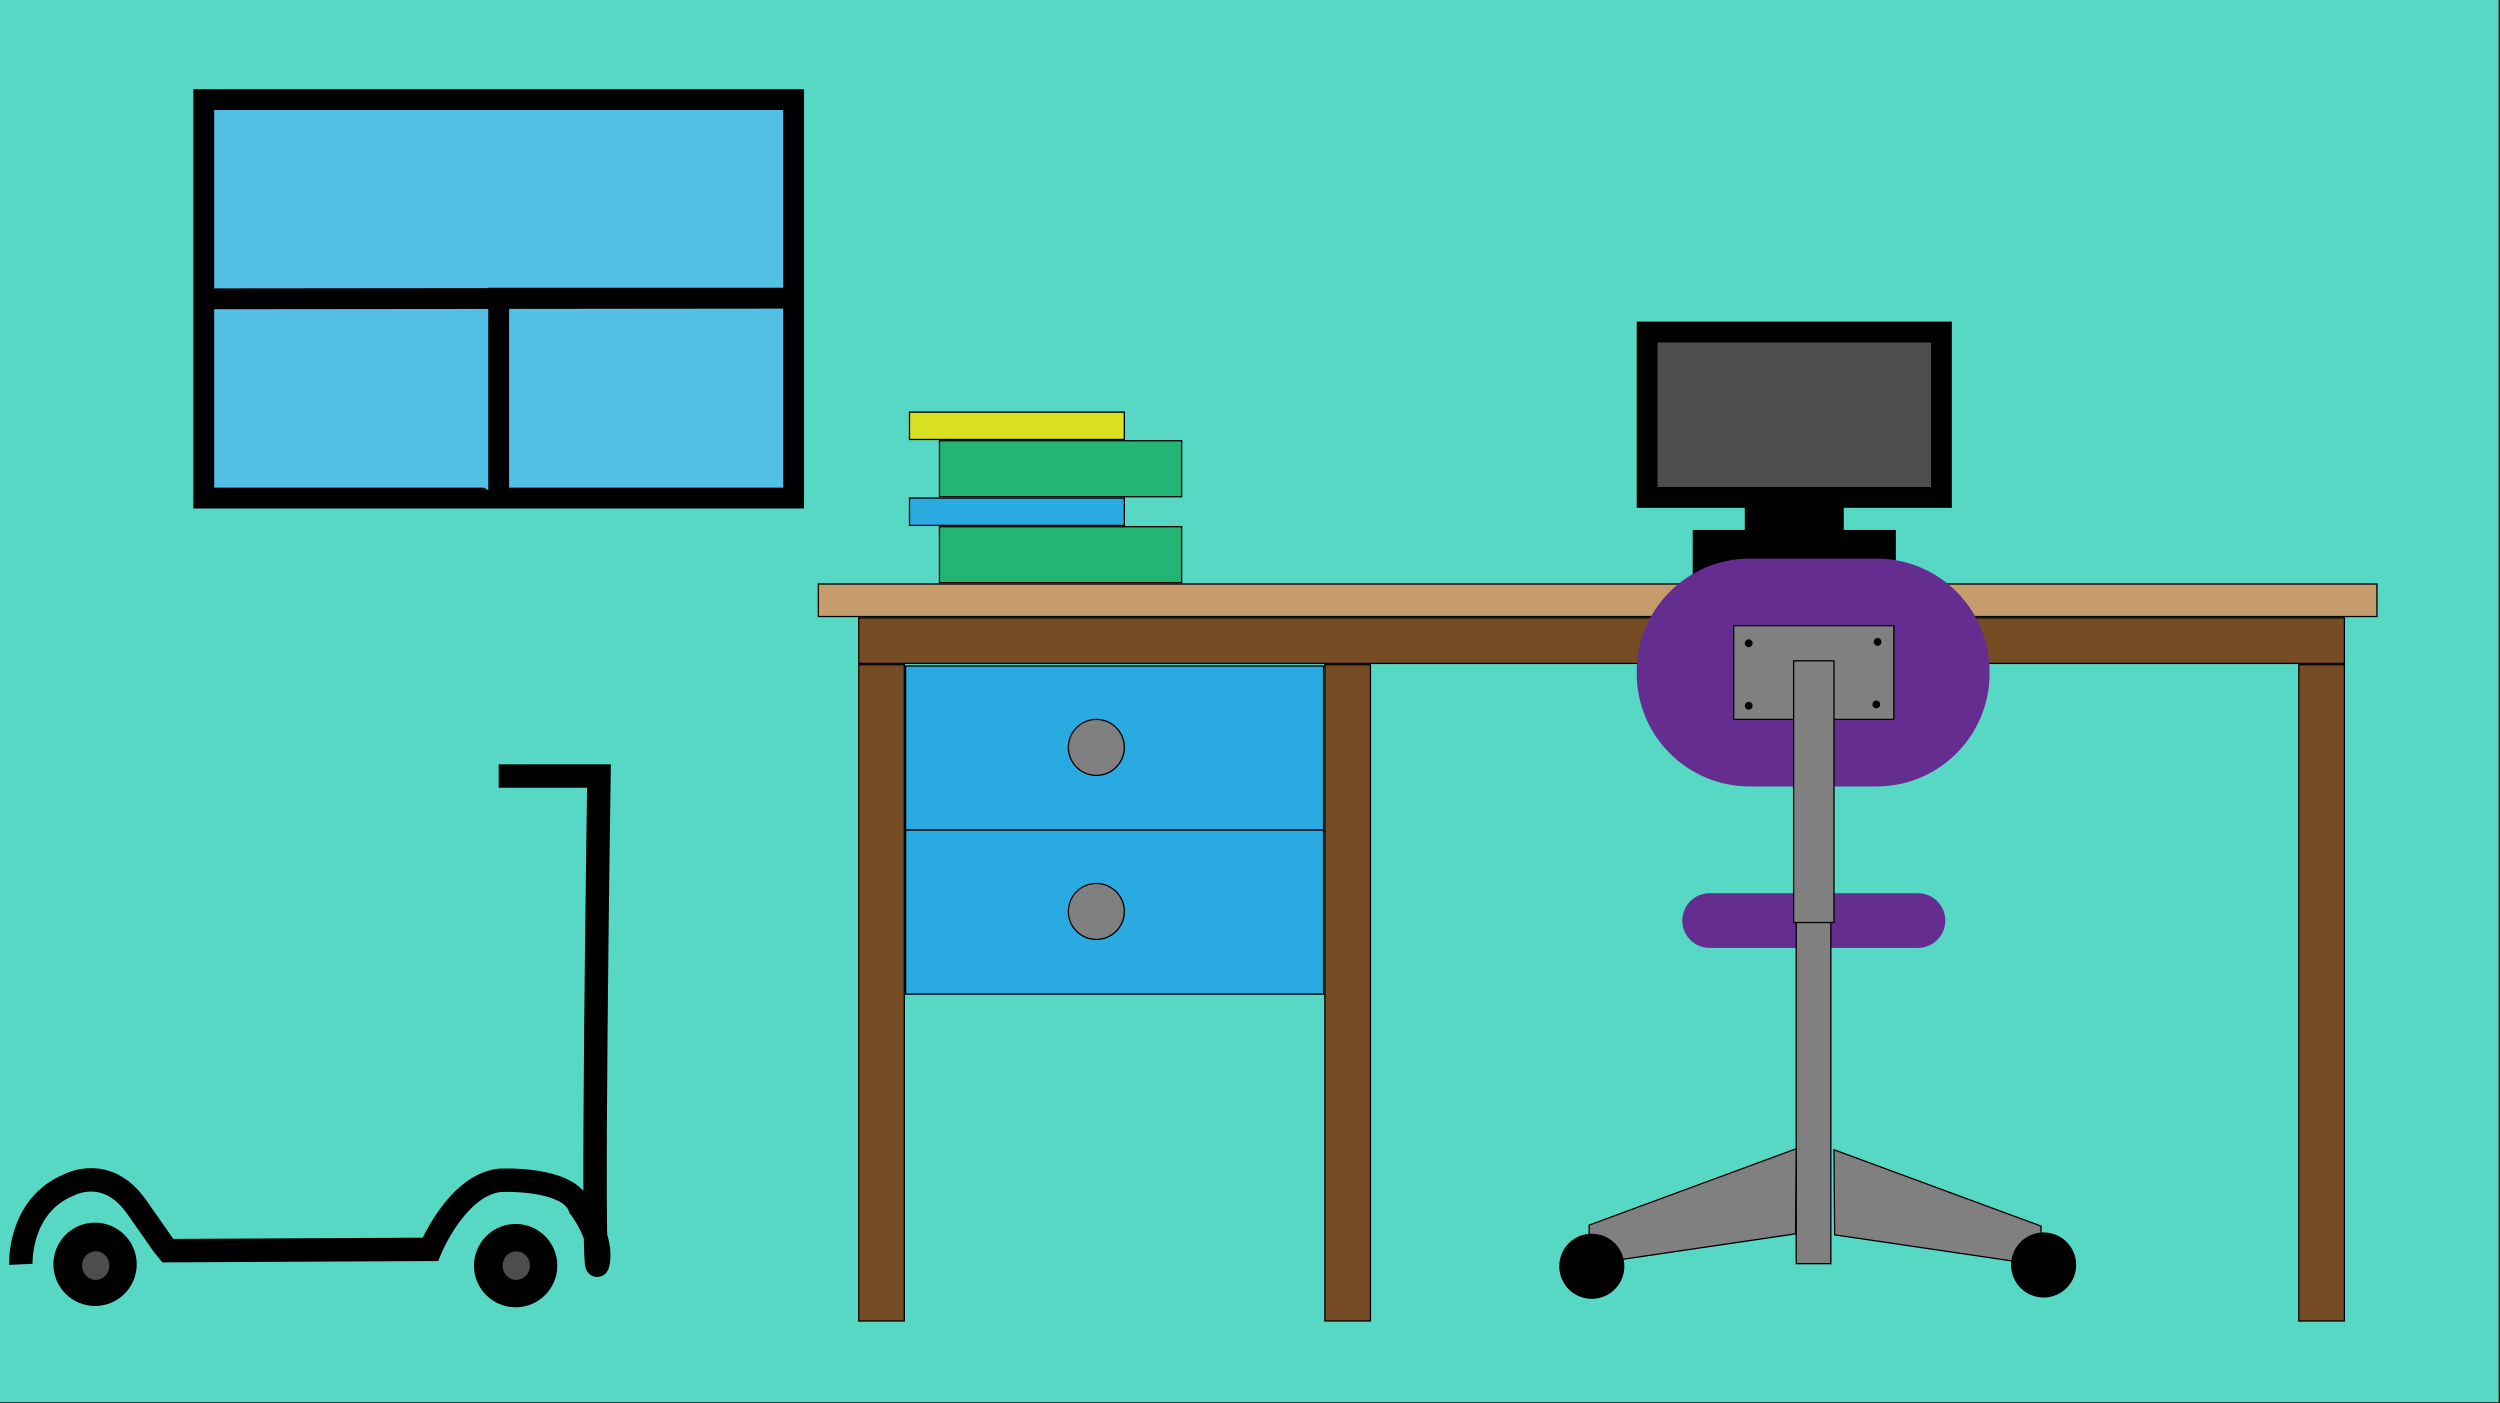
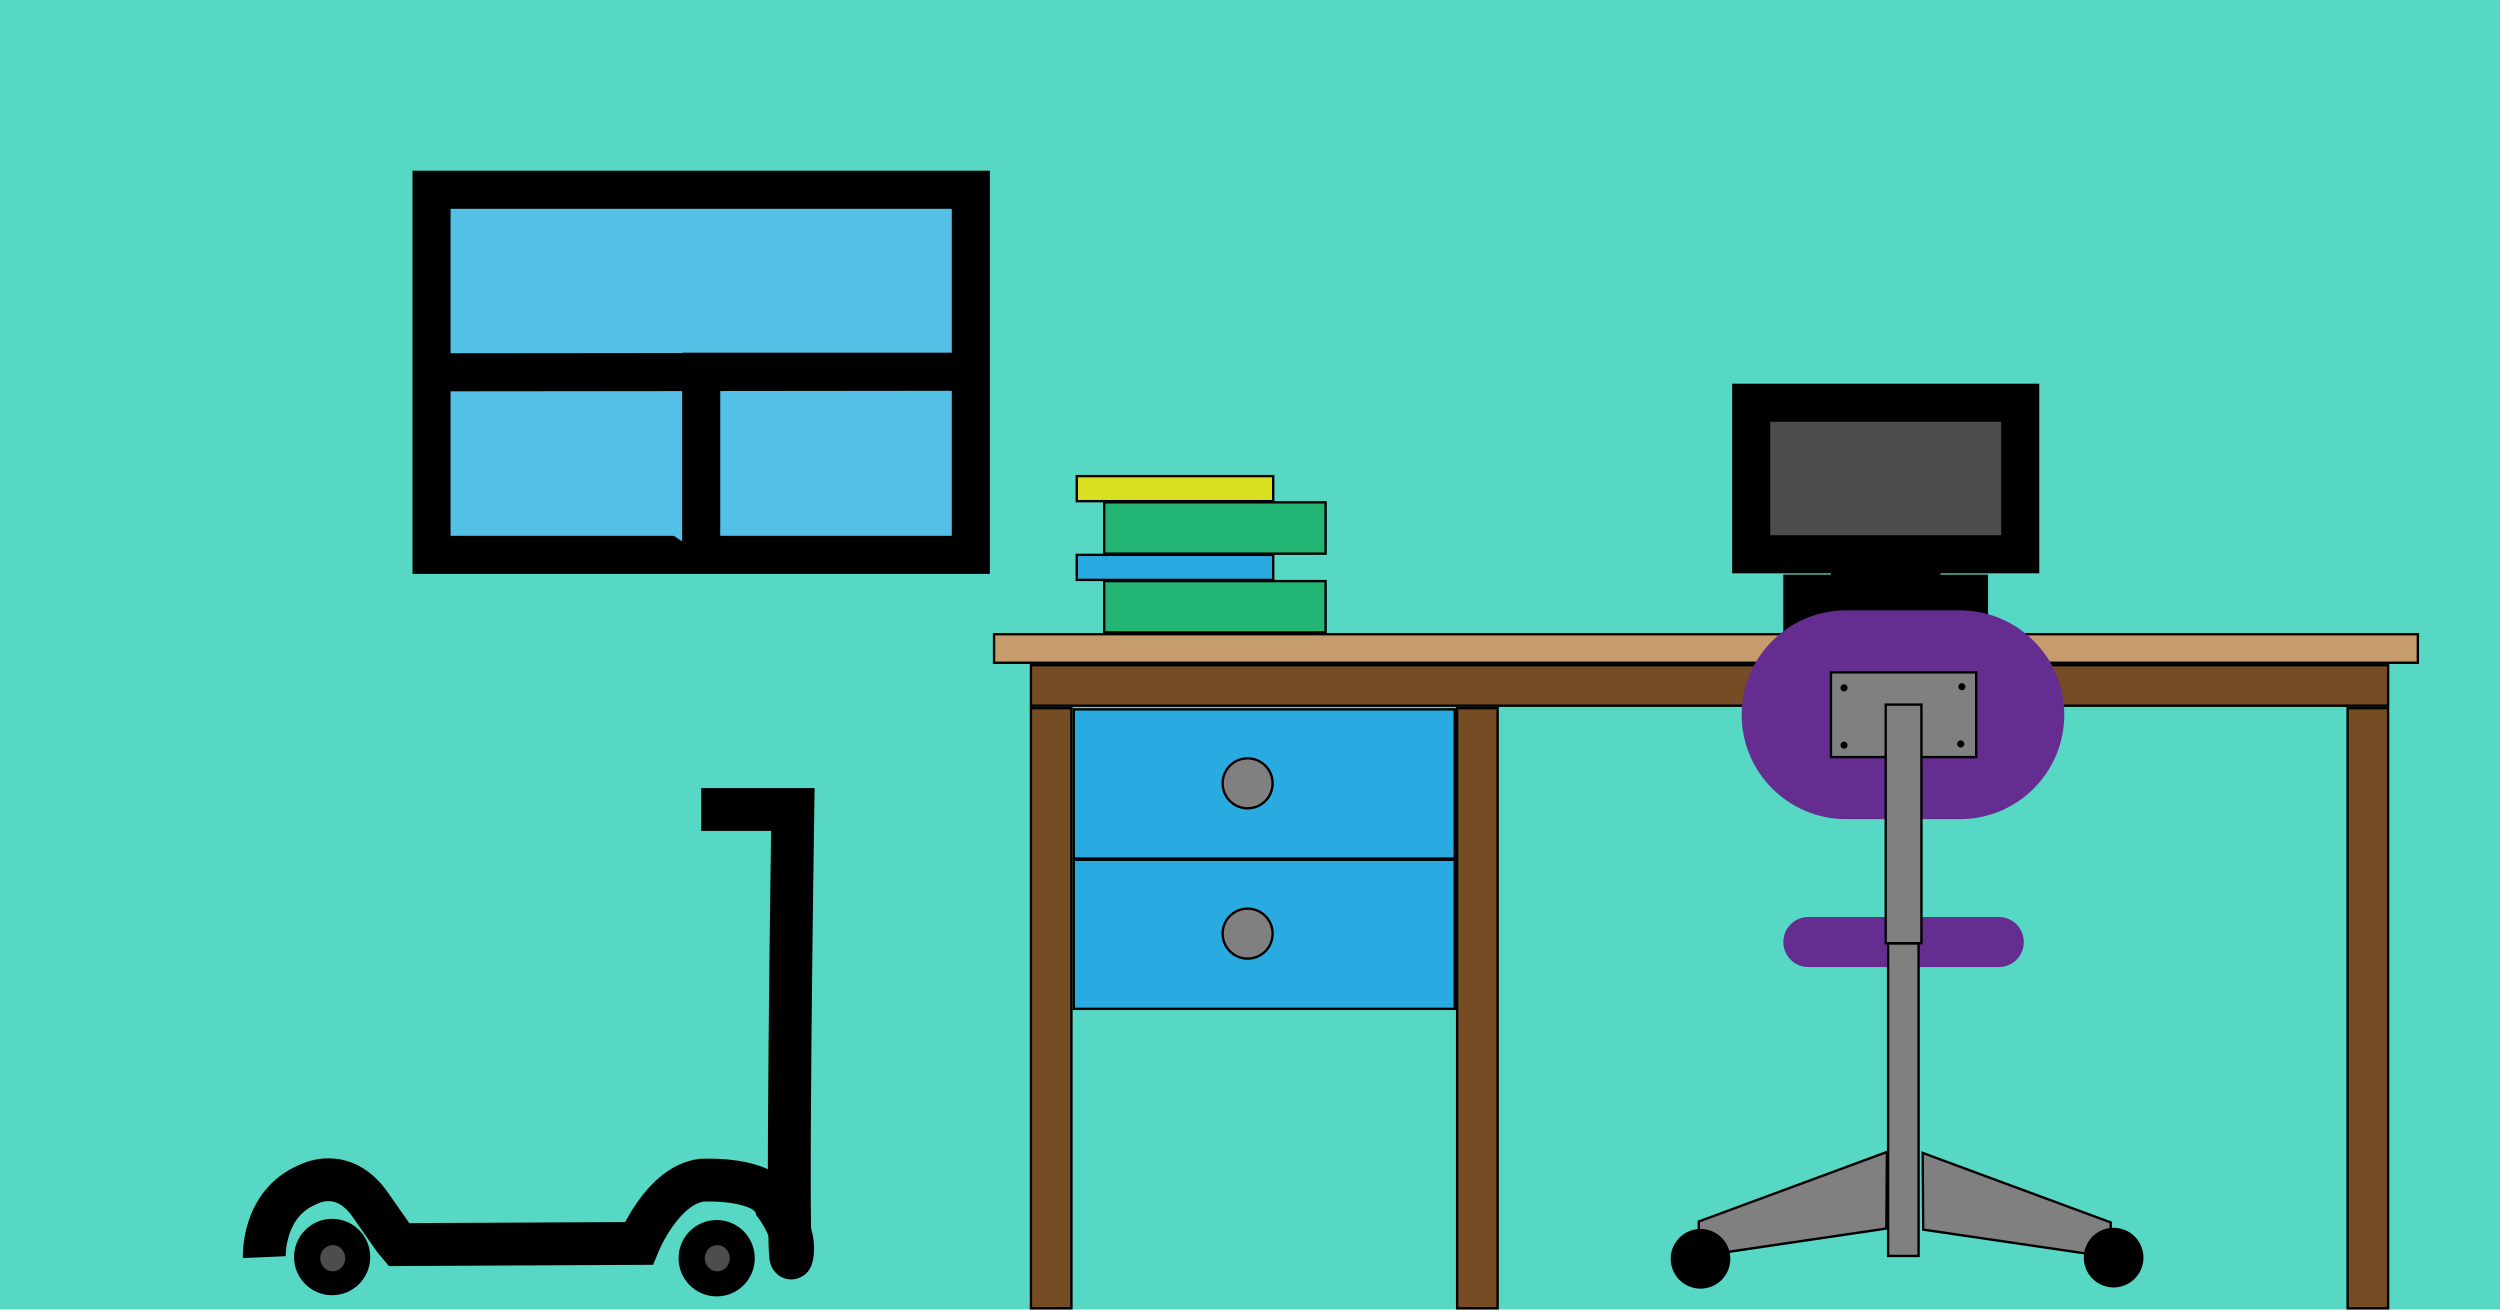
- <svg xmlns="http://www.w3.org/2000/svg" id="Layer_1" data-name="Layer 1" width="1920" height="1077" viewBox="0 0 1920 1077">
+ <svg xmlns="http://www.w3.org/2000/svg" id="Layer_1" data-name="Layer 1" width="1050" height="550" viewBox="0 0 1050 550">
  <defs>
-     <style>.cls-1{fill:#56d8c5;}.cls-1,.cls-10,.cls-11,.cls-12,.cls-13,.cls-7,.cls-8,.cls-9{stroke:#000;stroke-miterlimit:10;}.cls-2{fill:#662d91;}.cls-3{fill:#c69c6d;}.cls-4{fill:#754c24;}.cls-12,.cls-5{fill:#29abe2;}.cls-6{fill:gray;}.cls-7{fill:#55c0e5;}.cls-7,.cls-8,.cls-9{stroke-width:16px;}.cls-14,.cls-9{fill:#4d4d4d;}.cls-10{fill:#22b573;}.cls-11{fill:#d9e021;}.cls-13{fill:none;stroke-width:18px;}</style>
+     <style>.cls-1{fill:#56d8c5;}.cls-2{fill:#662d91;}.cls-3{fill:#c69c6d;}.cls-4{fill:#754c24;}.cls-12,.cls-5{fill:#29abe2;}.cls-6{fill:gray;}.cls-7{fill:#55c0e5;}.cls-10,.cls-11,.cls-12,.cls-13,.cls-7,.cls-8,.cls-9{stroke:#000;stroke-miterlimit:10;}.cls-7,.cls-8,.cls-9{stroke-width:16px;}.cls-14,.cls-9{fill:#4d4d4d;}.cls-10{fill:#22b573;}.cls-11{fill:#d9e021;}.cls-13{fill:none;stroke-width:18px;}</style>
  </defs>
-   <rect class="cls-1" x="-0.5" y="-2.5" width="1920" height="1080" />
-   <rect class="cls-2" x="1292" y="686" width="202" height="42" rx="21" />
-   <rect class="cls-3" x="628.5" y="448.5" width="1197" height="25" />
-   <path d="M1825,449v24H629V449H1825m1-1H628v26H1826V448Z" />
-   <rect class="cls-4" x="659.5" y="474.5" width="1141" height="35" />
-   <path d="M1800,475v34H660V475H1800m1-1H659v36H1801V474Z" />
-   <rect class="cls-4" x="659.5" y="510.5" width="35" height="504" />
-   <path d="M694,511v503H660V511h34m1-1H659v505h36V510Z" />
-   <rect class="cls-4" x="1765.5" y="510.5" width="35" height="504" />
-   <path d="M1800,511v503h-34V511h34m1-1h-36v505h36V510Z" />
-   <rect class="cls-4" x="1017.5" y="510.5" width="35" height="504" />
-   <path d="M1052,511v503h-34V511h34m1-1h-36v505h36V510Z" />
-   <rect class="cls-5" x="695.5" y="511.5" width="321" height="126" />
-   <path d="M1016,512V637H696V512h320m1-1H695V638h322V511Z" />
-   <rect class="cls-5" x="695.5" y="637.5" width="321" height="126" />
-   <path d="M1016,638V763H696V638h320m1-1H695V764h322V637Z" />
-   <circle class="cls-6" cx="842" cy="574" r="21.5" />
-   <path d="M842,553a21,21,0,1,1-21,21,21,21,0,0,1,21-21m0-1a22,22,0,1,0,22,22,22,22,0,0,0-22-22Z" />
-   <circle class="cls-6" cx="842" cy="700" r="21.5" />
-   <path d="M842,679a21,21,0,1,1-21,21,21,21,0,0,1,21-21m0-1a22,22,0,1,0,22,22,22,22,0,0,0-22-22Z" />
-   <rect class="cls-6" x="1379.5" y="707.5" width="26.59" height="263" />
-   <path d="M1405.59,708V970H1380V708h25.59m1-1H1379V971h27.59V707Z" />
-   <polygon class="cls-6" points="1220.5 940.85 1379.49 882.22 1379 947.55 1220.5 970.92 1220.5 940.85" />
-   <path d="M1379,882.94l-.48,64.18L1221,970.34V941.2l158-58.26m1-1.44-160,59v31L1379.5,948l.5-66.48Z" />
-   <polygon class="cls-6" points="1409 948.35 1408.51 883.02 1567.5 941.65 1567.5 971.73 1409 948.35" />
-   <path d="M1409,883.74,1567,942v29.15l-157.51-23.23-.48-64.18m-1-1.44.5,66.48L1568,972.3v-31l-160-59Z" />
-   <circle cx="1569.5" cy="971.5" r="24.5" />
-   <path d="M1569.5,947.5a24,24,0,1,1-24,24,24,24,0,0,1,24-24m0-1a25,25,0,1,0,25,25,25,25,0,0,0-25-25Z" />
-   <circle cx="1222.5" cy="972.5" r="24.5" />
-   <path d="M1222.5,948.5a24,24,0,1,1-24,24,24,24,0,0,1,24-24m0-1a25,25,0,1,0,25,25,25,25,0,0,0-25-25Z" />
-   <circle cx="1444" cy="428" r="3.5" />
-   <path d="M1444,425a3,3,0,1,1-3,3,3,3,0,0,1,3-3m0-1a4,4,0,1,0,4,4,4,4,0,0,0-4-4Z" />
-   <circle cx="1447" cy="484" r="3.5" />
-   <path d="M1447,481a3,3,0,1,1-3,3,3,3,0,0,1,3-3m0-1a4,4,0,1,0,4,4,4,4,0,0,0-4-4Z" />
-   <circle cx="1339" cy="484" r="3.5" />
-   <path d="M1339,481a3,3,0,1,1-3,3,3,3,0,0,1,3-3m0-1a4,4,0,1,0,4,4,4,4,0,0,0-4-4Z" />
-   <circle cx="1340" cy="427" r="3.5" />
-   <path d="M1340,424a3,3,0,1,1-3,3,3,3,0,0,1,3-3m0-1a4,4,0,1,0,4,4,4,4,0,0,0-4-4Z" />
-   <polygon class="cls-7" points="609.5 382.5 156.5 382.5 156.5 76.5 383 76.5 609.5 76.5 609.5 382.5" />
-   <path class="cls-7" d="M383,229v0Z" />
-   <polyline class="cls-7" points="383 382 383 229 609.5 229 156.5 229.5" />
-   <rect class="cls-8" x="1348" y="360" width="60" height="44" />
-   <rect class="cls-9" x="1265" y="255" width="226" height="127" />
-   <rect class="cls-8" x="1308" y="415" width="140" height="32" />
-   <rect class="cls-2" x="1257" y="429" width="271" height="175" rx="86.79" />
-   <rect class="cls-6" x="1331.5" y="480.5" width="123" height="72" />
-   <path d="M1454,481v71H1332V481h122m1-1H1331v73h124V480Z" />
-   <circle cx="1343" cy="494" r="3" />
-   <circle cx="1442" cy="493" r="3" />
-   <circle cx="1441" cy="541" r="3" />
-   <circle cx="1343" cy="542" r="3" />
-   <rect class="cls-6" x="1377.5" y="507.5" width="31" height="201" />
-   <path d="M1408,508V708h-30V508h30m1-1h-32V709h32V507Z" />
-   <rect class="cls-10" x="721.5" y="404.5" width="186" height="43" />
-   <rect class="cls-11" x="698.5" y="316.5" width="165" height="21" />
-   <rect class="cls-10" x="721.5" y="338.5" width="186" height="43" />
-   <rect class="cls-12" x="698.5" y="382.5" width="165" height="21" />
-   <circle cx="73" cy="971" r="32" />
-   <circle cx="396" cy="972" r="32" />
-   <path class="cls-13" d="M16,971s-2-45,37-61c0,0,29-16,52,17s23.5,33.5,23.5,33.5h0l202-1s20-49,53-53c0,0,54-3,62,21,0,0,18.5,23.5,13.5,43.5s1-375,1-375H383" />
-   <ellipse class="cls-14" cx="396.5" cy="972" rx="10.5" ry="11" />
-   <ellipse class="cls-14" cx="73.5" cy="972" rx="10.5" ry="11" />
+   <rect class="cls-1" width="1050" height="549.98" />
+   <rect class="cls-2" x="749" y="385.13" width="101" height="21.05" rx="10.52" />
+   <rect class="cls-3" x="417.5" y="266.36" width="598" height="12.03" />
+   <path d="M1015,266.86v11H418v-11h597m1-1H417v13h599v-13Z" />
+   <rect class="cls-4" x="433" y="279.39" width="570" height="17.04" />
+   <path d="M1002.5,279.89v16h-569v-16h569m1-1h-571v18h571v-18Z" />
+   <rect class="cls-4" x="433" y="297.43" width="17" height="252.07" />
+   <path d="M449.5,297.93V549h-16V297.93h16m1-1h-18V550h18V296.93Z" />
+   <rect class="cls-4" x="986" y="297.43" width="17" height="252.07" />
+   <path d="M1002.5,297.93V549h-16V297.93h16m1-1h-18V550h18V296.93Z" />
+   <rect class="cls-4" x="612" y="297.43" width="17" height="252.07" />
+   <path d="M628.5,297.93V549h-16V297.93h16m1-1h-18V550h18V296.93Z" />
+   <rect class="cls-5" x="451" y="297.93" width="160" height="62.64" />
+   <path d="M610.5,298.43v61.65h-159V298.43h159m1-1h-161v63.65h161V297.43Z" />
+   <rect class="cls-5" x="451" y="361.08" width="160" height="62.64" />
+   <path d="M610.5,361.58v61.64h-159V361.58h159m1-1h-161v63.64h161V360.58Z" />
+   <ellipse class="cls-6" cx="524" cy="329" rx="10.5" ry="10.52" />
+   <path d="M524,319a10,10,0,1,1-10,10,10,10,0,0,1,10-10m0-1a11,11,0,1,0,11,11,11,11,0,0,0-11-11Z" />
+   <path class="cls-6" d="M524,402.67a10.53,10.53,0,1,1,10.5-10.52A10.52,10.52,0,0,1,524,402.67Z" />
+   <path d="M524,382.12a10,10,0,1,1-10,10,10,10,0,0,1,10-10m0-1a11,11,0,1,0,11,11,11,11,0,0,0-11-11Z" />
+   <rect class="cls-6" x="793" y="396.15" width="12.8" height="131.3" />
+   <path d="M805.3,396.65V527H793.5V396.65h11.8m1-1H792.5V528h13.8V395.65Z" />
+   <polygon class="cls-6" points="713.5 513.01 792.49 483.82 792.25 515.98 713.5 527.62 713.5 513.01" />
+   <path d="M792,484.54l-.23,31L714,527V513.36l78-28.82m1-1.44-80,29.57V528.2l79.75-11.78L793,483.1Z" />
+   <polygon class="cls-6" points="807.75 516.39 807.51 484.22 886.5 513.42 886.5 528.02 807.75 516.39" />
+   <path d="M808,484.94l78,28.83v13.68L808.24,516l-.23-31m-1-1.44.25,33.32L887,528.6V513.07L807,483.5Z" />
+   <ellipse cx="887.75" cy="528.2" rx="12" ry="12.03" />
+   <path d="M887.75,516.67a11.53,11.53,0,1,1-11.5,11.53,11.53,11.53,0,0,1,11.5-11.53m0-1a12.53,12.53,0,1,0,12.5,12.53,12.52,12.52,0,0,0-12.5-12.53Z" />
+   <ellipse cx="714.25" cy="528.7" rx="12" ry="12.03" />
+   <path d="M714.25,517.17a11.53,11.53,0,1,1-11.5,11.53,11.53,11.53,0,0,1,11.5-11.53m0-1a12.53,12.53,0,1,0,12.5,12.53,12.52,12.52,0,0,0-12.5-12.53Z" />
+   <ellipse cx="825" cy="255.84" rx="1.5" ry="1.5" />
+   <path d="M825,254.84a1,1,0,1,1-1,1,1,1,0,0,1,1-1m0-1a2,2,0,1,0,2,2,2,2,0,0,0-2-2Z" />
+   <path d="M826.5,285.41a1.51,1.51,0,1,1,1.5-1.51A1.51,1.51,0,0,1,826.5,285.41Z" />
+   <path d="M826.5,282.9a1,1,0,1,1-1,1,1,1,0,0,1,1-1m0-1a2,2,0,1,0,2,2,2,2,0,0,0-2-2Z" />
+   <path d="M772.5,285.41a1.51,1.51,0,1,1,1.5-1.51A1.51,1.51,0,0,1,772.5,285.41Z" />
+   <path d="M772.5,282.9a1,1,0,1,1-1,1,1,1,0,0,1,1-1m0-1a2,2,0,1,0,2,2,2,2,0,0,0-2-2Z" />
+   <path d="M773,256.84a1.51,1.51,0,1,1,1.5-1.5A1.5,1.5,0,0,1,773,256.84Z" />
+   <path d="M773,254.34a1,1,0,1,1-1,1,1,1,0,0,1,1-1m0-1a2,2,0,1,0,2,2,2,2,0,0,0-2-2Z" />
+   <polygon class="cls-7" points="407.75 233.04 181.25 233.04 181.25 79.7 294.5 79.7 407.75 79.7 407.75 233.04" />
+   <path class="cls-7" d="M294.5,156.12v0Z" />
+   <polyline class="cls-7" points="294.5 232.79 294.5 156.12 407.75 156.12 181.25 156.37" />
+   <rect class="cls-8" x="777" y="221.76" width="30" height="22.05" />
+   <rect class="cls-9" x="735.5" y="169.15" width="113" height="63.64" />
+   <rect class="cls-8" x="757" y="249.33" width="70" height="16.04" />
+   <rect class="cls-2" x="731.5" y="256.34" width="135.5" height="87.7" rx="43.85" />
+   <rect class="cls-6" x="769" y="282.4" width="61" height="35.58" />
+   <path d="M829.5,282.9v34.58h-60V282.9h60m1-1h-62v36.58h62V281.9Z" />
+   <circle cx="774.5" cy="288.91" r="1.5" />
+   <circle cx="824" cy="288.41" r="1.5" />
+   <circle cx="823.5" cy="312.47" r="1.5" />
+   <circle cx="774.5" cy="312.97" r="1.5" />
+   <rect class="cls-6" x="792" y="295.93" width="15" height="100.23" />
+   <path d="M806.5,296.43v99.23h-14V296.43h14m1-1h-16V396.66h16V295.43Z" />
+   <rect class="cls-10" x="463.75" y="244.06" width="93" height="21.55" />
+   <rect class="cls-11" x="452.25" y="199.97" width="82.5" height="10.52" />
+   <rect class="cls-10" x="463.75" y="210.99" width="93" height="21.55" />
+   <rect class="cls-12" x="452.25" y="233.04" width="82.5" height="10.52" />
+   <ellipse cx="139.5" cy="527.95" rx="16" ry="16.04" />
+   <ellipse cx="301" cy="528.45" rx="16" ry="16.04" />
+   <path class="cls-13" d="M111,528s-1-22.55,18.5-30.57c0,0,14.5-8,26,8.52s11.75,16.79,11.75,16.79h0l101-.5s10-24.56,26.5-26.56c0,0,27-1.51,31,10.52,0,0,9.25,11.78,6.75,21.8S333,340,333,340H294.5" />
+   <ellipse class="cls-14" cx="301.25" cy="528.45" rx="5.25" ry="5.51" />
+   <ellipse class="cls-14" cx="139.75" cy="528.45" rx="5.25" ry="5.51" />
</svg>
